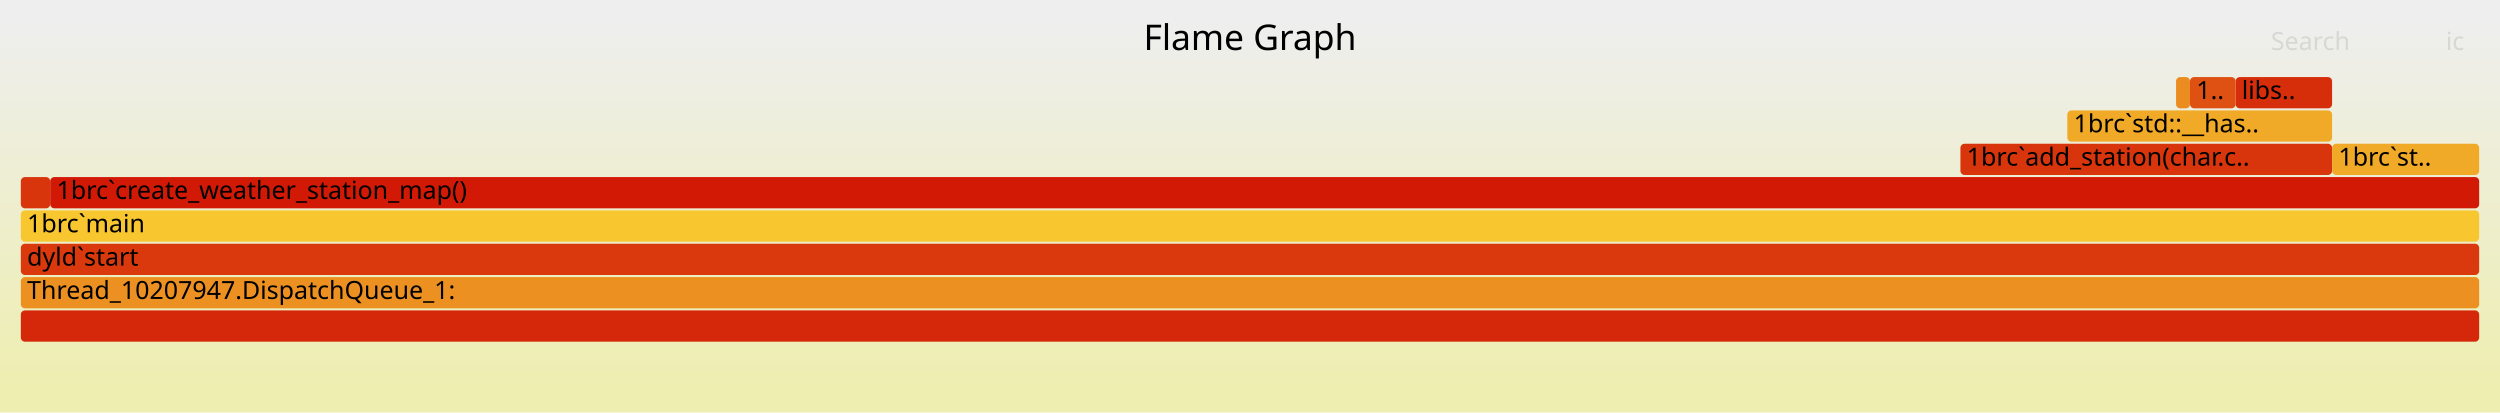
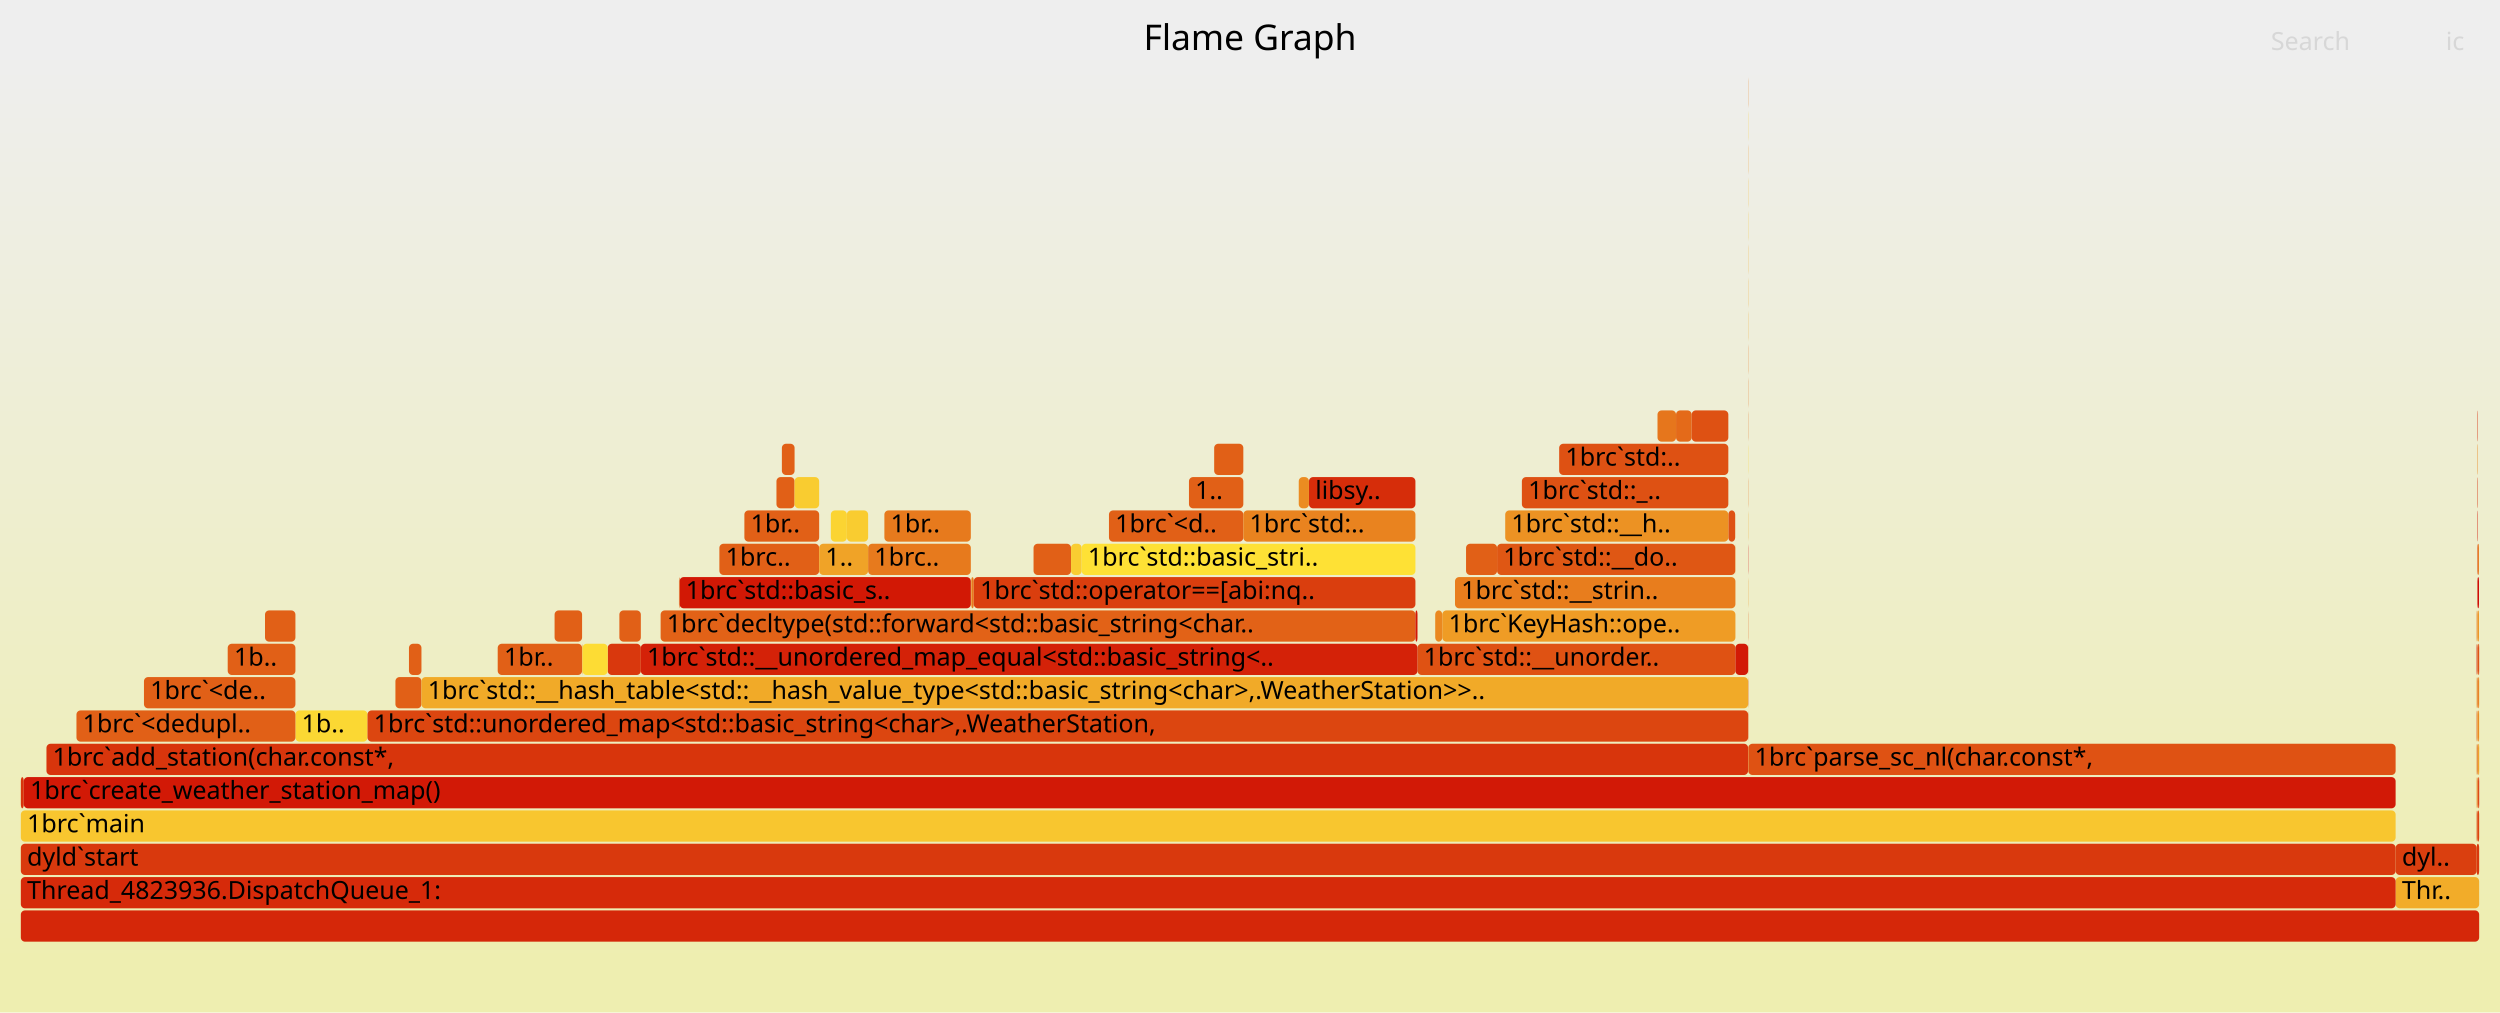
- <svg xmlns="http://www.w3.org/2000/svg" version="1.1" width="1200" height="198" viewBox="0 0 1200 198">
+ <svg xmlns="http://www.w3.org/2000/svg" version="1.1" width="1200" height="486" viewBox="0 0 1200 486">
  <defs>
    <linearGradient id="background" y1="0" y2="1" x1="0" x2="0">
      <stop stop-color="#eeeeee" offset="5%" />
      <stop stop-color="#eeeeb0" offset="95%" />
    </linearGradient>
  </defs>
  <style type="text/css">
	text { font-family:Verdana; font-size:12px; fill:rgb(0,0,0); }
	#search, #ignorecase { opacity:0.1; cursor:pointer; }
	#search:hover, #search.show, #ignorecase:hover, #ignorecase.show { opacity:1; }
	#subtitle { text-anchor:middle; font-color:rgb(160,160,160); }
	#title { text-anchor:middle; font-size:17px}
	#unzoom { cursor:pointer; }
	#frames &gt; *:hover { stroke:black; stroke-width:0.5; cursor:pointer; }
	.hide { display:none; }
	.parent { opacity:0.5; }
</style>
-   <rect x="0.0" y="0" width="1200.0" height="198.0" fill="url(#background)" />
+   <rect x="0.0" y="0" width="1200.0" height="486.0" fill="url(#background)" />
  <text id="title" x="600.00" y="24">Flame Graph</text>
-   <text id="details" x="10.00" y="181"> </text>
+   <text id="details" x="10.00" y="469"> </text>
  <text id="unzoom" x="10.00" y="24" class="hide">Reset Zoom</text>
  <text id="search" x="1090.00" y="24">Search</text>
  <text id="ignorecase" x="1174.00" y="24">ic</text>
-   <text id="matched" x="1090.00" y="181"> </text>
+   <text id="matched" x="1090.00" y="469"> </text>
  <g id="frames">
    <g>
-       <rect x="941.0" y="69" width="178.4" height="15.0" fill="rgb(216,53,12)" rx="2" ry="2" />
-       <text x="944.02" y="79.5">1brc`add_station(char.c..</text>
-     </g>
-     <g>
-       <rect x="10.0" y="85" width="14.1" height="15.0" fill="rgb(216,53,12)" rx="2" ry="2" />
-       <text x="13.00" y="95.5" />
-     </g>
-     <g>
-       <rect x="1044.5" y="37" width="6.7" height="15.0" fill="rgb(235,140,33)" rx="2" ry="2" />
-       <text x="1047.51" y="47.5" />
-     </g>
-     <g>
-       <rect x="10.0" y="117" width="1180.0" height="15.0" fill="rgb(217,57,13)" rx="2" ry="2" />
-       <text x="13.00" y="127.5">dyld`start</text>
-     </g>
-     <g>
-       <rect x="10.0" y="133" width="1180.0" height="15.0" fill="rgb(236,144,34)" rx="2" ry="2" />
-       <text x="13.00" y="143.5">Thread_10207947.DispatchQueue_1:</text>
-     </g>
-     <g>
-       <rect x="10.0" y="101" width="1180.0" height="15.0" fill="rgb(248,198,47)" rx="2" ry="2" />
-       <text x="13.00" y="111.5">1brc`main</text>
-     </g>
-     <g>
-       <rect x="1119.4" y="69" width="70.6" height="15.0" fill="rgb(241,170,40)" rx="2" ry="2" />
-       <text x="1122.45" y="79.5">1brc`st..</text>
-     </g>
-     <g>
-       <rect x="992.3" y="53" width="127.1" height="15.0" fill="rgb(241,170,40)" rx="2" ry="2" />
-       <text x="995.35" y="63.5">1brc`std::__has..</text>
-     </g>
-     <g>
-       <rect x="24.1" y="85" width="1165.9" height="15.0" fill="rgb(210,25,6)" rx="2" ry="2" />
-       <text x="27.14" y="95.5">1brc`create_weather_station_map()</text>
-     </g>
-     <g>
-       <rect x="1073.1" y="37" width="46.3" height="15.0" fill="rgb(214,45,10)" rx="2" ry="2" />
-       <text x="1076.06" y="47.5">libs..</text>
-     </g>
-     <g>
-       <rect x="1051.2" y="37" width="21.9" height="15.0" fill="rgb(222,81,19)" rx="2" ry="2" />
-       <text x="1054.23" y="47.5">1..</text>
-     </g>
-     <g>
-       <rect x="10.0" y="149" width="1180.0" height="15.0" fill="rgb(213,39,9)" rx="2" ry="2" />
-       <text x="13.00" y="159.5" />
+       <rect x="692.3" y="293" width="140.7" height="15.0" fill="rgb(239,156,37)" rx="2" ry="2" />
+       <text x="695.34" y="303.5">1brc`KeyHash::ope..</text>
+     </g>
+     <g>
+       <rect x="1189.1" y="309" width="0.2" height="15.0" fill="rgb(253,223,53)" rx="2" ry="2" />
+       <text x="1192.14" y="319.5" />
+     </g>
+     <g>
+       <rect x="680.4" y="309" width="152.6" height="15.0" fill="rgb(223,82,19)" rx="2" ry="2" />
+       <text x="683.37" y="319.5">1brc`std::__unorder..</text>
+     </g>
+     <g>
+       <rect x="1189.1" y="325" width="0.2" height="15.0" fill="rgb(215,47,11)" rx="2" ry="2" />
+       <text x="1192.14" y="335.5" />
+     </g>
+     <g>
+       <rect x="196.3" y="309" width="6.0" height="15.0" fill="rgb(225,96,23)" rx="2" ry="2" />
+       <text x="199.26" y="319.5" />
+     </g>
+     <g>
+       <rect x="570.7" y="229" width="26.1" height="15.0" fill="rgb(225,96,23)" rx="2" ry="2" />
+       <text x="573.66" y="239.5">1..</text>
+     </g>
+     <g>
+       <rect x="1189.1" y="277" width="0.2" height="15.0" fill="rgb(215,47,11)" rx="2" ry="2" />
+       <text x="1192.14" y="287.5" />
+     </g>
+     <g>
+       <rect x="839.1" y="69" width="0.1" height="15.0" fill="rgb(237,148,35)" rx="2" ry="2" />
+       <text x="842.10" y="79.5" />
+     </g>
+     <g>
+       <rect x="839.1" y="245" width="0.1" height="15.0" fill="rgb(241,166,39)" rx="2" ry="2" />
+       <text x="842.10" y="255.5" />
+     </g>
+     <g>
+       <rect x="1189.1" y="197" width="0.2" height="15.0" fill="rgb(215,46,11)" rx="2" ry="2" />
+       <text x="1192.14" y="207.5" />
+     </g>
+     <g>
+       <rect x="375.3" y="213" width="6.1" height="15.0" fill="rgb(225,96,23)" rx="2" ry="2" />
+       <text x="378.32" y="223.5" />
+     </g>
+     <g>
+       <rect x="10.0" y="437" width="1180.0" height="15.0" fill="rgb(213,39,9)" rx="2" ry="2" />
+       <text x="13.00" y="447.5" />
+     </g>
+     <g>
+       <rect x="345.3" y="261" width="47.9" height="15.0" fill="rgb(225,96,23)" rx="2" ry="2" />
+       <text x="348.33" y="271.5">1brc..</text>
+     </g>
+     <g>
+       <rect x="109.3" y="309" width="32.5" height="15.0" fill="rgb(225,96,23)" rx="2" ry="2" />
+       <text x="112.33" y="319.5">1b..</text>
+     </g>
+     <g>
+       <rect x="291.7" y="309" width="15.9" height="15.0" fill="rgb(217,56,13)" rx="2" ry="2" />
+       <text x="294.70" y="319.5" />
+     </g>
+     <g>
+       <rect x="1189.1" y="357" width="0.2" height="15.0" fill="rgb(210,26,6)" rx="2" ry="2" />
+       <text x="1192.14" y="367.5" />
+     </g>
+     <g>
+       <rect x="1189.9" y="325" width="0.1" height="15.0" fill="rgb(237,147,35)" rx="2" ry="2" />
+       <text x="1192.86" y="335.5" />
+     </g>
+     <g>
+       <rect x="839.1" y="37" width="0.1" height="15.0" fill="rgb(233,130,31)" rx="2" ry="2" />
+       <text x="842.10" y="47.5" />
+     </g>
+     <g>
+       <rect x="839.1" y="53" width="0.1" height="15.0" fill="rgb(249,203,48)" rx="2" ry="2" />
+       <text x="842.10" y="63.5" />
+     </g>
+     <g>
+       <rect x="532.3" y="245" width="64.5" height="15.0" fill="rgb(225,96,23)" rx="2" ry="2" />
+       <text x="535.31" y="255.5">1brc`&lt;d..</text>
+     </g>
+     <g>
+       <rect x="1189.1" y="261" width="0.2" height="15.0" fill="rgb(215,47,11)" rx="2" ry="2" />
+       <text x="1192.14" y="271.5" />
+     </g>
+     <g>
+       <rect x="141.8" y="341" width="34.6" height="15.0" fill="rgb(251,216,51)" rx="2" ry="2" />
+       <text x="144.77" y="351.5">1b..</text>
+     </g>
+     <g>
+       <rect x="839.1" y="165" width="0.1" height="15.0" fill="rgb(229,112,26)" rx="2" ry="2" />
+       <text x="842.10" y="175.5" />
+     </g>
+     <g>
+       <rect x="466.0" y="277" width="0.3" height="15.0" fill="rgb(240,163,39)" rx="2" ry="2" />
+       <text x="469.00" y="287.5" />
+     </g>
+     <g>
+       <rect x="466.3" y="277" width="1.1" height="15.0" fill="rgb(231,122,29)" rx="2" ry="2" />
+       <text x="469.29" y="287.5" />
+     </g>
+     <g>
+       <rect x="326.2" y="277" width="139.8" height="15.0" fill="rgb(210,24,5)" rx="2" ry="2" />
+       <text x="329.16" y="287.5">1brc`std::basic_s..</text>
+     </g>
+     <g>
+       <rect x="833.0" y="309" width="6.1" height="15.0" fill="rgb(210,26,6)" rx="2" ry="2" />
+       <text x="836.04" y="319.5" />
+     </g>
+     <g>
+       <rect x="127.2" y="293" width="14.6" height="15.0" fill="rgb(225,96,23)" rx="2" ry="2" />
+       <text x="130.21" y="303.5" />
+     </g>
+     <g>
+       <rect x="703.7" y="261" width="14.9" height="15.0" fill="rgb(225,96,23)" rx="2" ry="2" />
+       <text x="706.73" y="271.5" />
+     </g>
+     <g>
+       <rect x="688.9" y="293" width="3.4" height="15.0" fill="rgb(234,136,32)" rx="2" ry="2" />
+       <text x="691.88" y="303.5" />
+     </g>
+     <g>
+       <rect x="1189.3" y="357" width="0.6" height="15.0" fill="rgb(239,160,38)" rx="2" ry="2" />
+       <text x="1192.28" y="367.5" />
+     </g>
+     <g>
+       <rect x="496.1" y="261" width="18.0" height="15.0" fill="rgb(225,96,23)" rx="2" ry="2" />
+       <text x="499.13" y="271.5" />
+     </g>
+     <g>
+       <rect x="839.1" y="261" width="0.1" height="15.0" fill="rgb(205,0,0)" rx="2" ry="2" />
+       <text x="842.10" y="271.5" />
+     </g>
+     <g>
+       <rect x="325.9" y="277" width="0.3" height="15.0" fill="rgb(225,96,23)" rx="2" ry="2" />
+       <text x="328.87" y="287.5" />
+     </g>
+     <g>
+       <rect x="22.3" y="357" width="816.8" height="15.0" fill="rgb(216,53,12)" rx="2" ry="2" />
+       <text x="25.25" y="367.5">1brc`add_station(char.const*,</text>
+     </g>
+     <g>
+       <rect x="393.2" y="261" width="23.5" height="15.0" fill="rgb(240,163,39)" rx="2" ry="2" />
+       <text x="396.19" y="271.5">1..</text>
+     </g>
+     <g>
+       <rect x="317.1" y="293" width="362.3" height="15.0" fill="rgb(226,98,23)" rx="2" ry="2" />
+       <text x="320.07" y="303.5">1brc`decltype(std::forward&lt;std::basic_string&lt;char..</text>
+     </g>
+     <g>
+       <rect x="839.1" y="149" width="0.1" height="15.0" fill="rgb(241,166,39)" rx="2" ry="2" />
+       <text x="842.10" y="159.5" />
+     </g>
+     <g>
+       <rect x="839.1" y="133" width="0.1" height="15.0" fill="rgb(241,166,39)" rx="2" ry="2" />
+       <text x="842.10" y="143.5" />
+     </g>
+     <g>
+       <rect x="1189.1" y="389" width="0.9" height="15.0" fill="rgb(220,69,16)" rx="2" ry="2" />
+       <text x="1192.14" y="399.5" />
+     </g>
+     <g>
+       <rect x="10.0" y="389" width="1139.9" height="15.0" fill="rgb(248,198,47)" rx="2" ry="2" />
+       <text x="13.00" y="399.5">1brc`main</text>
+     </g>
+     <g>
+       <rect x="1189.3" y="373" width="0.6" height="15.0" fill="rgb(220,69,16)" rx="2" ry="2" />
+       <text x="1192.28" y="383.5" />
+     </g>
+     <g>
+       <rect x="1189.3" y="261" width="0.6" height="15.0" fill="rgb(231,121,29)" rx="2" ry="2" />
+       <text x="1192.28" y="271.5" />
+     </g>
+     <g>
+       <rect x="1189.1" y="213" width="0.2" height="15.0" fill="rgb(234,134,32)" rx="2" ry="2" />
+       <text x="1192.14" y="223.5" />
+     </g>
+     <g>
+       <rect x="1189.3" y="325" width="0.6" height="15.0" fill="rgb(232,128,30)" rx="2" ry="2" />
+       <text x="1192.28" y="335.5" />
+     </g>
+     <g>
+       <rect x="189.8" y="325" width="12.5" height="15.0" fill="rgb(225,96,23)" rx="2" ry="2" />
+       <text x="192.78" y="335.5" />
+     </g>
+     <g>
+       <rect x="1188.8" y="341" width="0.3" height="15.0" fill="rgb(220,73,17)" rx="2" ry="2" />
+       <text x="1191.85" y="351.5" />
+     </g>
+     <g>
+       <rect x="795.6" y="197" width="8.9" height="15.0" fill="rgb(230,118,28)" rx="2" ry="2" />
+       <text x="798.56" y="207.5" />
+     </g>
+     <g>
+       <rect x="839.1" y="85" width="0.1" height="15.0" fill="rgb(244,183,43)" rx="2" ry="2" />
+       <text x="842.10" y="95.5" />
+     </g>
+     <g>
+       <rect x="1189.1" y="245" width="0.2" height="15.0" fill="rgb(209,22,5)" rx="2" ry="2" />
+       <text x="1192.14" y="255.5" />
+     </g>
+     <g>
+       <rect x="679.4" y="293" width="1.0" height="15.0" fill="rgb(210,24,5)" rx="2" ry="2" />
+       <text x="682.36" y="303.5" />
+     </g>
+     <g>
+       <rect x="372.7" y="229" width="8.7" height="15.0" fill="rgb(225,96,23)" rx="2" ry="2" />
+       <text x="375.72" y="239.5" />
+     </g>
+     <g>
+       <rect x="1189.1" y="373" width="0.2" height="15.0" fill="rgb(224,88,21)" rx="2" ry="2" />
+       <text x="1192.14" y="383.5" />
+     </g>
+     <g>
+       <rect x="839.2" y="357" width="310.7" height="15.0" fill="rgb(223,82,19)" rx="2" ry="2" />
+       <text x="842.24" y="367.5">1brc`parse_sc_nl(char.const*,</text>
+     </g>
+     <g>
+       <rect x="832.9" y="261" width="0.1" height="15.0" fill="rgb(236,146,35)" rx="2" ry="2" />
+       <text x="835.90" y="271.5" />
+     </g>
+     <g>
+       <rect x="238.9" y="309" width="40.5" height="15.0" fill="rgb(225,96,23)" rx="2" ry="2" />
+       <text x="241.94" y="319.5">1br..</text>
+     </g>
+     <g>
+       <rect x="596.8" y="245" width="82.6" height="15.0" fill="rgb(233,131,31)" rx="2" ry="2" />
+       <text x="599.76" y="255.5">1brc`std:..</text>
+     </g>
+     <g>
+       <rect x="514.1" y="261" width="5.1" height="15.0" fill="rgb(249,205,49)" rx="2" ry="2" />
+       <text x="517.15" y="271.5" />
+     </g>
+     <g>
+       <rect x="279.4" y="309" width="0.2" height="15.0" fill="rgb(239,156,37)" rx="2" ry="2" />
+       <text x="282.45" y="319.5" />
+     </g>
+     <g>
+       <rect x="839.1" y="309" width="0.1" height="15.0" fill="rgb(224,90,21)" rx="2" ry="2" />
+       <text x="842.10" y="319.5" />
+     </g>
+     <g>
+       <rect x="1189.9" y="309" width="0.1" height="15.0" fill="rgb(215,47,11)" rx="2" ry="2" />
+       <text x="1192.86" y="319.5" />
+     </g>
+     <g>
+       <rect x="10.0" y="373" width="1.4" height="15.0" fill="rgb(216,53,12)" rx="2" ry="2" />
+       <text x="13.00" y="383.5" />
+     </g>
+     <g>
+       <rect x="839.1" y="277" width="0.1" height="15.0" fill="rgb(236,144,34)" rx="2" ry="2" />
+       <text x="842.10" y="287.5" />
+     </g>
+     <g>
+       <rect x="582.8" y="213" width="14.0" height="15.0" fill="rgb(225,96,23)" rx="2" ry="2" />
+       <text x="585.77" y="223.5" />
+     </g>
+     <g>
+       <rect x="176.4" y="341" width="662.7" height="15.0" fill="rgb(220,70,16)" rx="2" ry="2" />
+       <text x="179.37" y="351.5">1brc`std::unordered_map&lt;std::basic_string&lt;char&gt;,.WeatherStation,</text>
+     </g>
+     <g>
+       <rect x="1188.8" y="389" width="0.3" height="15.0" fill="rgb(220,70,16)" rx="2" ry="2" />
+       <text x="1191.85" y="399.5" />
+     </g>
+     <g>
+       <rect x="10.0" y="405" width="1139.9" height="15.0" fill="rgb(217,57,13)" rx="2" ry="2" />
+       <text x="13.00" y="415.5">dyld`start</text>
+     </g>
+     <g>
+       <rect x="467.4" y="277" width="212.0" height="15.0" fill="rgb(218,62,14)" rx="2" ry="2" />
+       <text x="470.44" y="287.5">1brc`std::operator==[abi:nq..</text>
+     </g>
+     <g>
+       <rect x="718.6" y="261" width="114.3" height="15.0" fill="rgb(223,87,20)" rx="2" ry="2" />
+       <text x="721.58" y="271.5">1brc`std::__do..</text>
+     </g>
+     <g>
+       <rect x="839.1" y="101" width="0.1" height="15.0" fill="rgb(246,191,45)" rx="2" ry="2" />
+       <text x="842.10" y="111.5" />
+     </g>
+     <g>
+       <rect x="1188.8" y="357" width="0.3" height="15.0" fill="rgb(232,128,30)" rx="2" ry="2" />
+       <text x="1191.85" y="367.5" />
+     </g>
+     <g>
+       <rect x="202.3" y="325" width="636.8" height="15.0" fill="rgb(241,170,40)" rx="2" ry="2" />
+       <text x="205.32" y="335.5">1brc`std::__hash_table&lt;std::__hash_value_type&lt;std::basic_string&lt;char&gt;,.WeatherStation&gt;&gt;..</text>
+     </g>
+     <g>
+       <rect x="1189.9" y="357" width="0.1" height="15.0" fill="rgb(236,143,34)" rx="2" ry="2" />
+       <text x="1192.86" y="367.5" />
+     </g>
+     <g>
+       <rect x="1189.3" y="277" width="0.6" height="15.0" fill="rgb(205,1,0)" rx="2" ry="2" />
+       <text x="1192.28" y="287.5" />
+     </g>
+     <g>
+       <rect x="69.1" y="325" width="72.7" height="15.0" fill="rgb(225,96,23)" rx="2" ry="2" />
+       <text x="72.11" y="335.5">1brc`&lt;de..</text>
+     </g>
+     <g>
+       <rect x="1149.9" y="405" width="38.9" height="15.0" fill="rgb(218,63,15)" rx="2" ry="2" />
+       <text x="1152.92" y="415.5">dyl..</text>
+     </g>
+     <g>
+       <rect x="398.8" y="245" width="7.7" height="15.0" fill="rgb(251,212,50)" rx="2" ry="2" />
+       <text x="401.82" y="255.5" />
+     </g>
+     <g>
+       <rect x="416.7" y="261" width="49.3" height="15.0" fill="rgb(231,122,29)" rx="2" ry="2" />
+       <text x="419.69" y="271.5">1brc..</text>
+     </g>
+     <g>
+       <rect x="628.3" y="229" width="51.1" height="15.0" fill="rgb(214,45,10)" rx="2" ry="2" />
+       <text x="631.33" y="239.5">libsy..</text>
+     </g>
+     <g>
+       <rect x="698.4" y="277" width="134.6" height="15.0" fill="rgb(232,125,29)" rx="2" ry="2" />
+       <text x="701.39" y="287.5">1brc`std::__strin..</text>
+     </g>
+     <g>
+       <rect x="839.1" y="357" width="0.1" height="15.0" fill="rgb(235,138,33)" rx="2" ry="2" />
+       <text x="842.10" y="367.5" />
+     </g>
+     <g>
+       <rect x="1189.1" y="229" width="0.2" height="15.0" fill="rgb(215,47,11)" rx="2" ry="2" />
+       <text x="1192.14" y="239.5" />
+     </g>
+     <g>
+       <rect x="804.5" y="197" width="7.5" height="15.0" fill="rgb(228,106,25)" rx="2" ry="2" />
+       <text x="807.50" y="207.5" />
+     </g>
+     <g>
+       <rect x="1189.3" y="309" width="0.6" height="15.0" fill="rgb(220,73,17)" rx="2" ry="2" />
+       <text x="1192.28" y="319.5" />
+     </g>
+     <g>
+       <rect x="730.5" y="229" width="99.1" height="15.0" fill="rgb(222,81,19)" rx="2" ry="2" />
+       <text x="733.54" y="239.5">1brc`std::_..</text>
+     </g>
+     <g>
+       <rect x="829.6" y="245" width="3.3" height="15.0" fill="rgb(222,81,19)" rx="2" ry="2" />
+       <text x="832.58" y="255.5" />
+     </g>
+     <g>
+       <rect x="297.3" y="293" width="10.3" height="15.0" fill="rgb(225,96,23)" rx="2" ry="2" />
+       <text x="300.32" y="303.5" />
+     </g>
+     <g>
+       <rect x="722.5" y="245" width="107.1" height="15.0" fill="rgb(236,146,35)" rx="2" ry="2" />
+       <text x="725.47" y="255.5">1brc`std::__h..</text>
+     </g>
+     <g>
+       <rect x="839.1" y="197" width="0.1" height="15.0" fill="rgb(228,108,25)" rx="2" ry="2" />
+       <text x="842.10" y="207.5" />
+     </g>
+     <g>
+       <rect x="1188.8" y="325" width="0.3" height="15.0" fill="rgb(236,146,35)" rx="2" ry="2" />
+       <text x="1191.85" y="335.5" />
+     </g>
+     <g>
+       <rect x="1189.1" y="293" width="0.2" height="15.0" fill="rgb(240,163,39)" rx="2" ry="2" />
+       <text x="1192.14" y="303.5" />
+     </g>
+     <g>
+       <rect x="1189.3" y="341" width="0.6" height="15.0" fill="rgb(233,131,31)" rx="2" ry="2" />
+       <text x="1192.28" y="351.5" />
+     </g>
+     <g>
+       <rect x="1149.9" y="421" width="40.1" height="15.0" fill="rgb(242,172,41)" rx="2" ry="2" />
+       <text x="1152.92" y="431.5">Thr..</text>
+     </g>
+     <g>
+       <rect x="307.6" y="309" width="372.8" height="15.0" fill="rgb(212,34,8)" rx="2" ry="2" />
+       <text x="310.56" y="319.5">1brc`std::__unordered_map_equal&lt;std::basic_string&lt;..</text>
+     </g>
+     <g>
+       <rect x="839.1" y="181" width="0.1" height="15.0" fill="rgb(228,108,25)" rx="2" ry="2" />
+       <text x="842.10" y="191.5" />
+     </g>
+     <g>
+       <rect x="1189.1" y="341" width="0.2" height="15.0" fill="rgb(242,170,40)" rx="2" ry="2" />
+       <text x="1192.14" y="351.5" />
+     </g>
+     <g>
+       <rect x="839.1" y="325" width="0.1" height="15.0" fill="rgb(215,49,11)" rx="2" ry="2" />
+       <text x="842.10" y="335.5" />
+     </g>
+     <g>
+       <rect x="1188.8" y="293" width="0.3" height="15.0" fill="rgb(231,121,29)" rx="2" ry="2" />
+       <text x="1191.85" y="303.5" />
+     </g>
+     <g>
+       <rect x="1188.8" y="309" width="0.3" height="15.0" fill="rgb(205,1,0)" rx="2" ry="2" />
+       <text x="1191.85" y="319.5" />
+     </g>
+     <g>
+       <rect x="839.1" y="117" width="0.1" height="15.0" fill="rgb(241,167,40)" rx="2" ry="2" />
+       <text x="842.10" y="127.5" />
+     </g>
+     <g>
+       <rect x="279.6" y="309" width="12.1" height="15.0" fill="rgb(253,220,52)" rx="2" ry="2" />
+       <text x="282.59" y="319.5" />
+     </g>
+     <g>
+       <rect x="839.1" y="229" width="0.1" height="15.0" fill="rgb(229,112,26)" rx="2" ry="2" />
+       <text x="842.10" y="239.5" />
+     </g>
+     <g>
+       <rect x="36.7" y="341" width="105.1" height="15.0" fill="rgb(225,96,23)" rx="2" ry="2" />
+       <text x="39.67" y="351.5">1brc`&lt;dedupl..</text>
+     </g>
+     <g>
+       <rect x="812.0" y="197" width="17.6" height="15.0" fill="rgb(222,81,19)" rx="2" ry="2" />
+       <text x="815.00" y="207.5" />
+     </g>
+     <g>
+       <rect x="748.4" y="213" width="81.2" height="15.0" fill="rgb(222,81,19)" rx="2" ry="2" />
+       <text x="751.42" y="223.5">1brc`std:..</text>
+     </g>
+     <g>
+       <rect x="10.0" y="421" width="1139.9" height="15.0" fill="rgb(214,42,10)" rx="2" ry="2" />
+       <text x="13.00" y="431.5">Thread_4823936.DispatchQueue_1:</text>
+     </g>
+     <g>
+       <rect x="406.5" y="245" width="10.2" height="15.0" fill="rgb(249,204,48)" rx="2" ry="2" />
+       <text x="409.46" y="255.5" />
+     </g>
+     <g>
+       <rect x="839.1" y="341" width="0.1" height="15.0" fill="rgb(216,53,12)" rx="2" ry="2" />
+       <text x="842.10" y="351.5" />
+     </g>
+     <g>
+       <rect x="1189.9" y="373" width="0.1" height="15.0" fill="rgb(207,10,2)" rx="2" ry="2" />
+       <text x="1192.86" y="383.5" />
+     </g>
+     <g>
+       <rect x="519.2" y="261" width="160.2" height="15.0" fill="rgb(254,225,53)" rx="2" ry="2" />
+       <text x="522.19" y="271.5">1brc`std::basic_stri..</text>
+     </g>
+     <g>
+       <rect x="623.4" y="229" width="4.9" height="15.0" fill="rgb(235,140,33)" rx="2" ry="2" />
+       <text x="626.43" y="239.5" />
+     </g>
+     <g>
+       <rect x="839.1" y="213" width="0.1" height="15.0" fill="rgb(250,209,50)" rx="2" ry="2" />
+       <text x="842.10" y="223.5" />
+     </g>
+     <g>
+       <rect x="1188.8" y="405" width="1.2" height="15.0" fill="rgb(217,57,13)" rx="2" ry="2" />
+       <text x="1191.85" y="415.5" />
+     </g>
+     <g>
+       <rect x="839.1" y="293" width="0.1" height="15.0" fill="rgb(224,87,21)" rx="2" ry="2" />
+       <text x="842.10" y="303.5" />
+     </g>
+     <g>
+       <rect x="357.3" y="245" width="35.9" height="15.0" fill="rgb(225,96,23)" rx="2" ry="2" />
+       <text x="360.30" y="255.5">1br..</text>
+     </g>
+     <g>
+       <rect x="11.4" y="373" width="1138.5" height="15.0" fill="rgb(210,25,6)" rx="2" ry="2" />
+       <text x="14.44" y="383.5">1brc`create_weather_station_map()</text>
+     </g>
+     <g>
+       <rect x="381.4" y="229" width="11.8" height="15.0" fill="rgb(249,204,48)" rx="2" ry="2" />
+       <text x="384.37" y="239.5" />
+     </g>
+     <g>
+       <rect x="424.5" y="245" width="41.5" height="15.0" fill="rgb(231,122,29)" rx="2" ry="2" />
+       <text x="427.48" y="255.5">1br..</text>
+     </g>
+     <g>
+       <rect x="1189.3" y="293" width="0.6" height="15.0" fill="rgb(236,146,35)" rx="2" ry="2" />
+       <text x="1192.28" y="303.5" />
+     </g>
+     <g>
+       <rect x="1188.8" y="373" width="0.3" height="15.0" fill="rgb(233,131,31)" rx="2" ry="2" />
+       <text x="1191.85" y="383.5" />
+     </g>
+     <g>
+       <rect x="266.2" y="293" width="13.2" height="15.0" fill="rgb(225,96,23)" rx="2" ry="2" />
+       <text x="269.18" y="303.5" />
+     </g>
+     <g>
+       <rect x="1189.9" y="341" width="0.1" height="15.0" fill="rgb(245,185,44)" rx="2" ry="2" />
+       <text x="1192.86" y="351.5" />
    </g>
  </g>
</svg>
